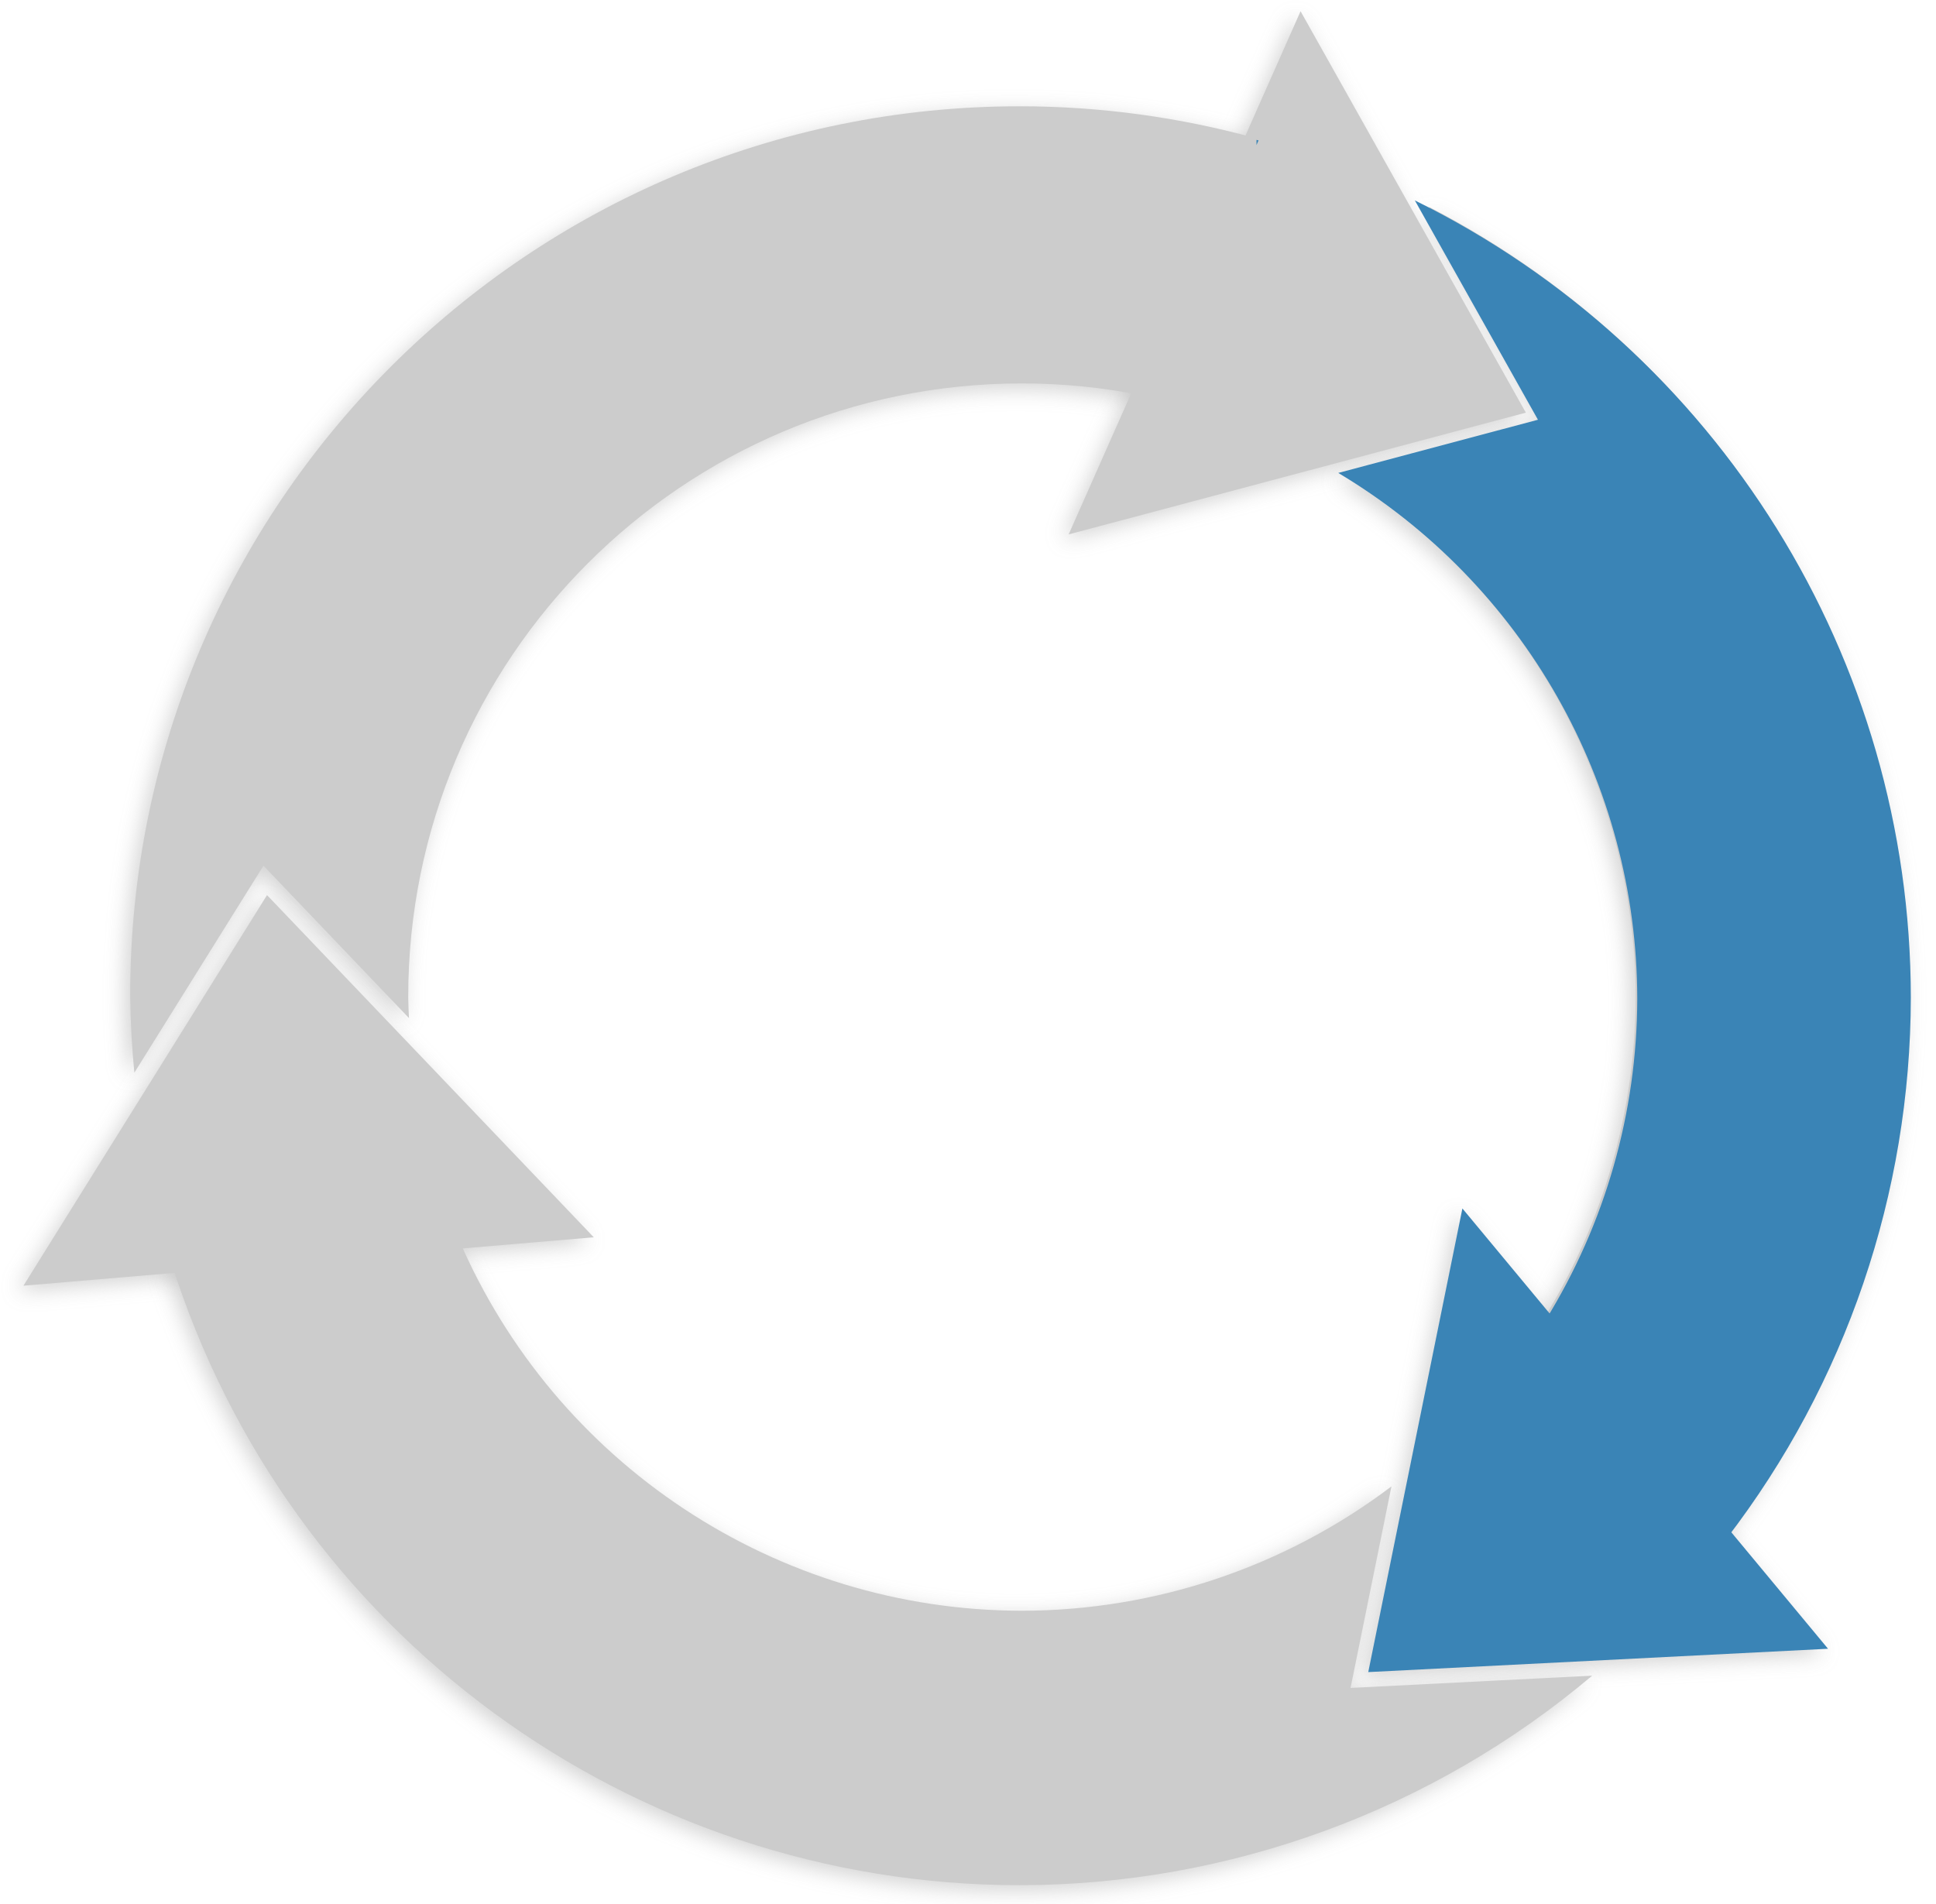
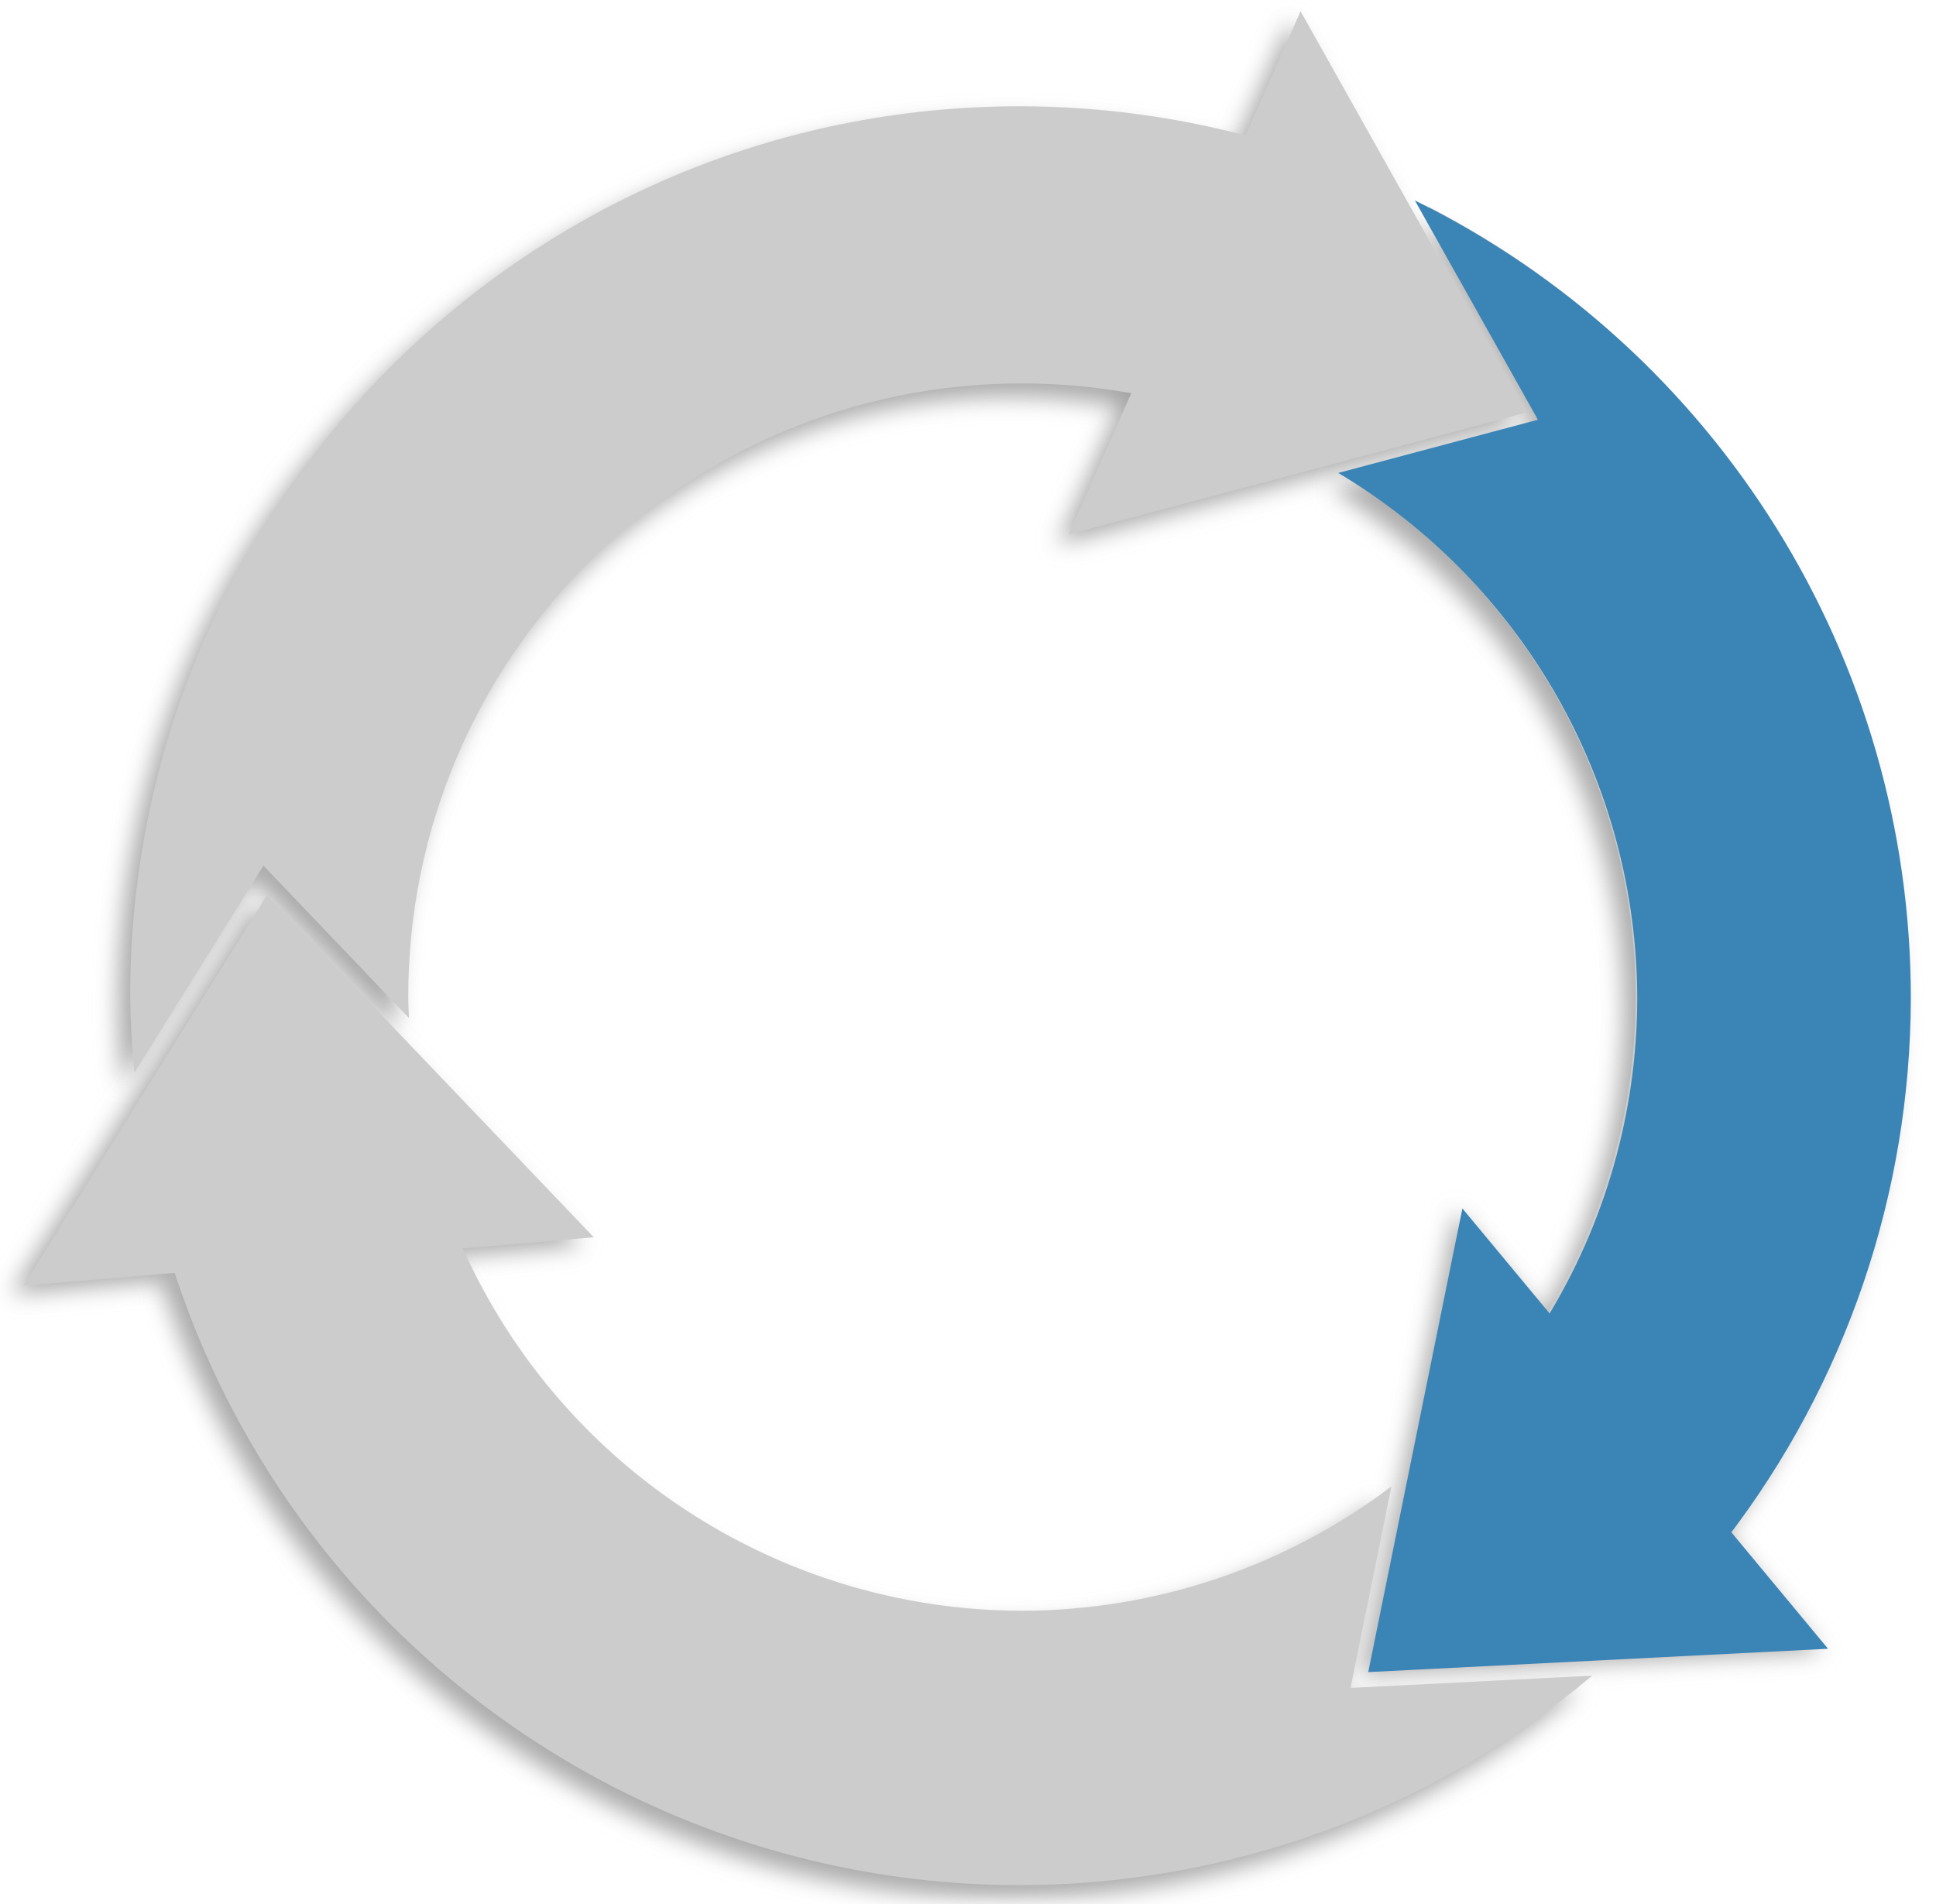
<svg xmlns="http://www.w3.org/2000/svg" width="194mm" height="190.808mm" viewBox="0 0 194 190.808" version="1.1" id="svg1285">
  <defs id="defs1279">
-     <filter style="color-interpolation-filters:sRGB" id="filter2283" x="-0.054" width="1.108" y="-0.054" height="1.107">
-       <feGaussianBlur stdDeviation="1.036" id="feGaussianBlur2285" />
+     <filter style="color-interpolation-filters:sRGB" id="filter1176" x="-0.015" width="1.03" y="-0.015" height="1.03">
+       <feGaussianBlur stdDeviation="1.131" id="feGaussianBlur1178" />
    </filter>
-     <filter style="color-interpolation-filters:sRGB" id="filter2287" x="-0.044" width="1.087" y="-0.064" height="1.127">
-       <feGaussianBlur stdDeviation="1.036" id="feGaussianBlur2289" />
+     <filter style="color-interpolation-filters:sRGB" id="filter1172" x="-0.059" width="1.119" y="-0.052" height="1.104">
+       <feGaussianBlur stdDeviation="1.131" id="feGaussianBlur1174" />
    </filter>
-     <filter style="color-interpolation-filters:sRGB" id="filter2291" x="-0.054" width="1.109" y="-0.047" height="1.095">
-       <feGaussianBlur stdDeviation="1.036" id="feGaussianBlur2293" />
+     <filter style="color-interpolation-filters:sRGB" id="filter1168" x="-0.048" width="1.095" y="-0.069" height="1.139">
+       <feGaussianBlur stdDeviation="1.131" id="feGaussianBlur1170" />
    </filter>
-     <filter style="color-interpolation-filters:sRGB" id="filter2295" x="-0.014" width="1.028" y="-0.014" height="1.028">
-       <feGaussianBlur stdDeviation="1.036" id="feGaussianBlur2297" />
+     <filter style="color-interpolation-filters:sRGB" id="filter1164" x="-0.059" width="1.118" y="-0.058" height="1.117">
+       <feGaussianBlur stdDeviation="1.131" id="feGaussianBlur1166" />
    </filter>
  </defs>
  <g id="layer1" transform="translate(0,-106.192)">
-     <path style="opacity:0.348;fill:#808080;stroke-width:0.263;filter:url(#filter2295)" d="m 101.654,117.373 a 89.141,89.141 0 0 0 -89.14,89.14 89.141,89.141 0 0 0 0.421,7.715 l 12.937,-20.749 14.581,15.271 a 61.502,61.502 0 0 1 -0.075,-2.101 61.502,61.502 0 0 1 61.503,-61.503 61.502,61.502 0 0 1 12.139,1.214 l 11.415,-25.754 a 89.141,89.141 0 0 0 -23.779,-3.233 z m 41.02,10.089 11.967,21.325 -20.679,5.509 a 61.502,61.502 0 0 1 29.42,52.353 61.502,61.502 0 0 1 -9.192,32.199 l 18.156,21.866 a 89.141,89.141 0 0 0 18.449,-54.201 89.141,89.141 0 0 0 -48.121,-79.051 z m -97.275,103.353 -28.757,2.442 a 89.141,89.141 0 0 0 85.012,62.397 89.141,89.141 0 0 0 57.363,-20.997 l -24.213,1.229 4.101,-20.199 A 61.502,61.502 0 0 1 101.88,268.151 61.502,61.502 0 0 1 45.399,230.815 Z" id="path53-6-3" />
-     <path style="opacity:0.348;fill:#808080;fill-opacity:1;stroke:none;stroke-width:0.265;filter:url(#filter2291)" d="m 129.796,107.846 -23.24,52.434 45.815,-12.205 z" id="path6080-6-1" />
-     <path style="opacity:0.348;fill:#808080;fill-opacity:1;stroke:none;stroke-width:0.265;filter:url(#filter2287)" d="M 1.822,235.573 58.97,230.721 26.228,196.428 Z" id="path6080-7-2-9" />
-     <path style="opacity:0.348;fill:#808080;fill-opacity:1;stroke:none;stroke-width:0.265;filter:url(#filter2283)" d="m 182.652,271.959 -36.639,-44.126 -9.433,46.465 z" id="path6080-7-9-4" />
+     <g id="g1184" transform="translate(447.0629,-11.7069)">
+       <path id="path53-6-3-9" d="m -346.111,129.912 a 89.141,89.141 0 0 0 -89.14,89.14 89.141,89.141 0 0 0 0.421,7.715 l 12.937,-20.749 14.581,15.271 a 61.502,61.502 0 0 1 -0.075,-2.101 61.502,61.502 0 0 1 61.503,-61.503 61.502,61.502 0 0 1 12.139,1.214 l 11.415,-25.754 a 89.141,89.141 0 0 0 -23.779,-3.233 z m 41.02,10.089 11.967,21.325 -20.679,5.509 a 61.502,61.502 0 0 1 29.42,52.353 61.502,61.502 0 0 1 -9.192,32.199 l 18.156,21.866 a 89.141,89.141 0 0 0 18.449,-54.201 89.141,89.141 0 0 0 -48.121,-79.051 z m -97.275,103.353 -28.757,2.442 a 89.141,89.141 0 0 0 85.012,62.397 89.141,89.141 0 0 0 57.363,-20.997 l -24.213,1.229 4.101,-20.199 a 61.502,61.502 0 0 1 -37.025,12.464 61.502,61.502 0 0 1 -56.481,-37.336 z" style="opacity:0.655;fill:#808080;stroke-width:0.263;filter:url(#filter1176)" />
+       <path id="path6080-6-1-1" d="m -317.816,120.039 -23.24,52.434 45.815,-12.205 z" style="opacity:0.655;fill:#808080;fill-opacity:1;stroke:none;stroke-width:0.265;filter:url(#filter1172)" />
+       <path id="path6080-7-2-9-2" d="m -445.943,247.584 57.148,-4.853 -32.742,-34.293 z" style="opacity:0.655;fill:#808080;fill-opacity:1;stroke:none;stroke-width:0.265;filter:url(#filter1168)" />
+       <path id="path6080-7-9-4-7" d="m -264.584,283.44 -36.639,-44.126 -9.433,46.465 z" style="opacity:0.655;fill:#808080;fill-opacity:1;stroke:none;stroke-width:0.265;filter:url(#filter1164)" />
+     </g>
    <path style="fill:#cccccc;stroke-width:0.263" d="m 102.183,116.844 a 89.141,89.141 0 0 0 -89.14,89.14 89.141,89.141 0 0 0 0.421,7.715 L 26.401,192.95 40.981,208.221 a 61.502,61.502 0 0 1 -0.075,-2.101 61.502,61.502 0 0 1 61.503,-61.503 61.502,61.502 0 0 1 12.139,1.214 l 11.415,-25.754 a 89.141,89.141 0 0 0 -23.779,-3.233 z m 41.02,10.089 11.967,21.325 -20.679,5.509 a 61.502,61.502 0 0 1 29.42,52.353 61.502,61.502 0 0 1 -9.192,32.199 l 18.156,21.866 a 89.141,89.141 0 0 0 18.449,-54.201 89.141,89.141 0 0 0 -48.121,-79.051 z m -97.275,103.353 -28.757,2.442 a 89.141,89.141 0 0 0 85.012,62.397 89.141,89.141 0 0 0 57.363,-20.997 l -24.213,1.229 4.101,-20.199 a 61.502,61.502 0 0 1 -37.025,12.464 61.502,61.502 0 0 1 -56.481,-37.336 z" id="path53-6" />
-     <path style="fill:#cccccc;fill-opacity:1;stroke:none;stroke-width:0.265" d="m 130.325,107.317 -23.24,52.434 45.815,-12.205 z" id="path6080-6" />
+     <path style="fill:#3a84b6;fill-opacity:1;stroke-width:0.263" d="m 125.908,120.213 v 0.516 l 0.208,-0.47 a 89.141,89.141 0 0 0 -0.208,-0.046 z m 15.871,6.067 12.333,21.978 -20.009,5.33 a 61.502,61.502 0 0 1 29.962,52.714 61.502,61.502 0 0 1 -9.192,32.199 l 18.156,21.866 a 89.141,89.141 0 0 0 18.449,-54.201 89.141,89.141 0 0 0 -49.699,-79.887 z" id="path53-6-0-9" />
    <path style="fill:#cccccc;fill-opacity:1;stroke:none;stroke-width:0.265" d="M 2.351,235.044 59.499,230.192 26.757,195.899 Z" id="path6080-7-2" />
    <path style="fill:#3a84b6;fill-opacity:1;stroke:none;stroke-width:0.265" d="m 183.181,271.43 -36.639,-44.126 -9.433,46.465 z" id="path6080-7-9" />
-     <path style="fill:#3a84b6;fill-opacity:1;stroke-width:0.263" d="m 125.908,120.213 v 0.516 l 0.208,-0.47 a 89.141,89.141 0 0 0 -0.208,-0.046 z m 15.871,6.067 12.333,21.978 -20.009,5.33 a 61.502,61.502 0 0 1 29.962,52.714 61.502,61.502 0 0 1 -9.192,32.199 l 18.156,21.866 a 89.141,89.141 0 0 0 18.449,-54.201 89.141,89.141 0 0 0 -49.699,-79.887 z" id="path53-6-0-9" />
+     <path style="fill:#cccccc;fill-opacity:1;stroke:none;stroke-width:0.265" d="m 130.325,107.317 -23.24,52.434 45.815,-12.205 z" id="path6080-6" />
  </g>
</svg>
